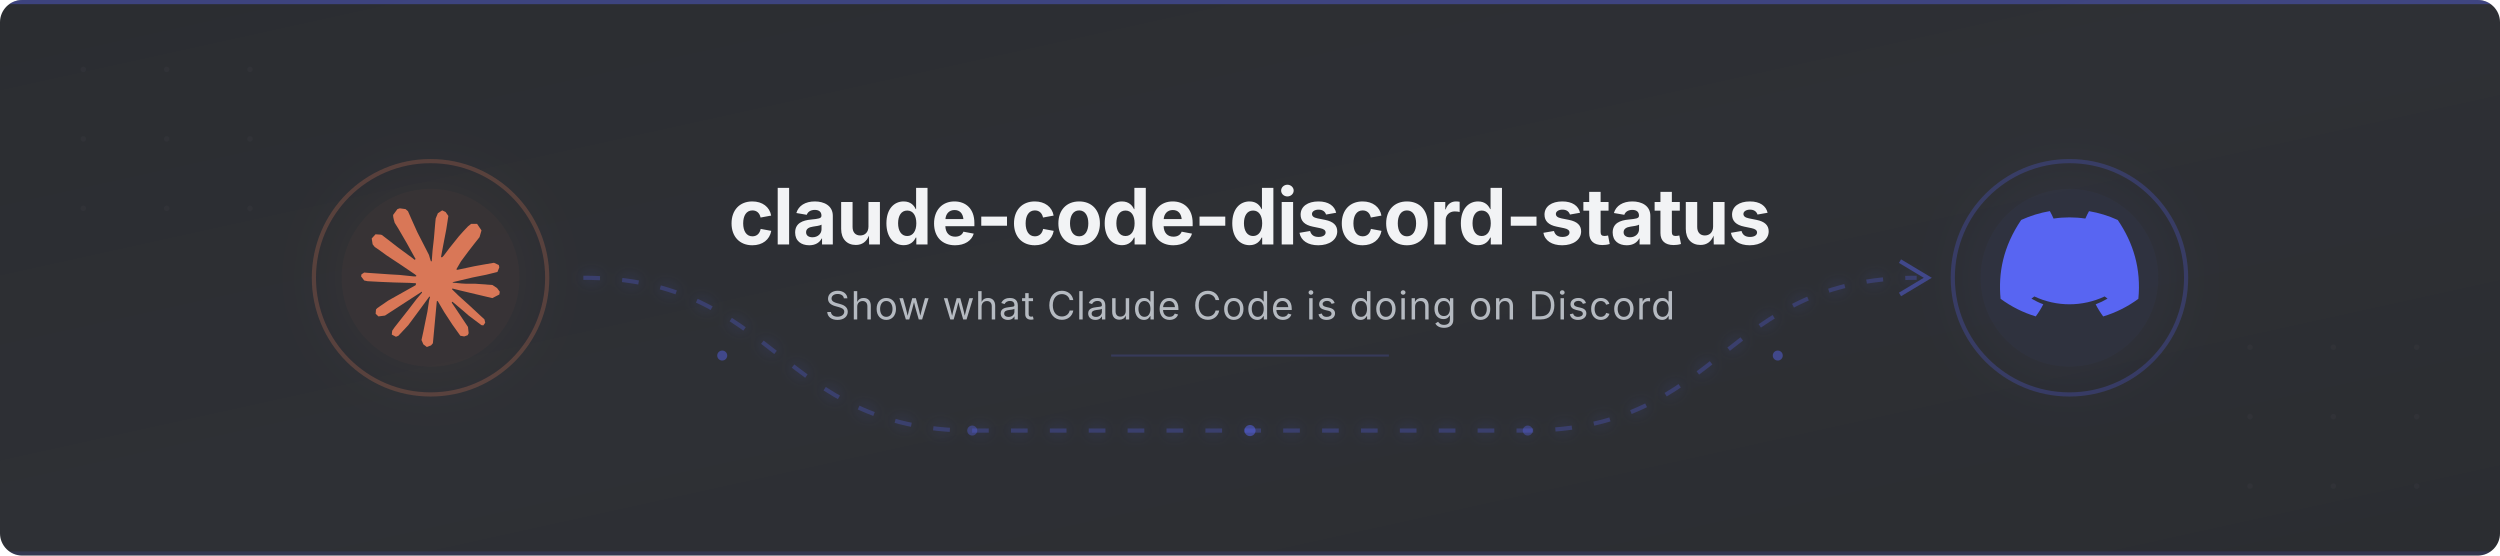
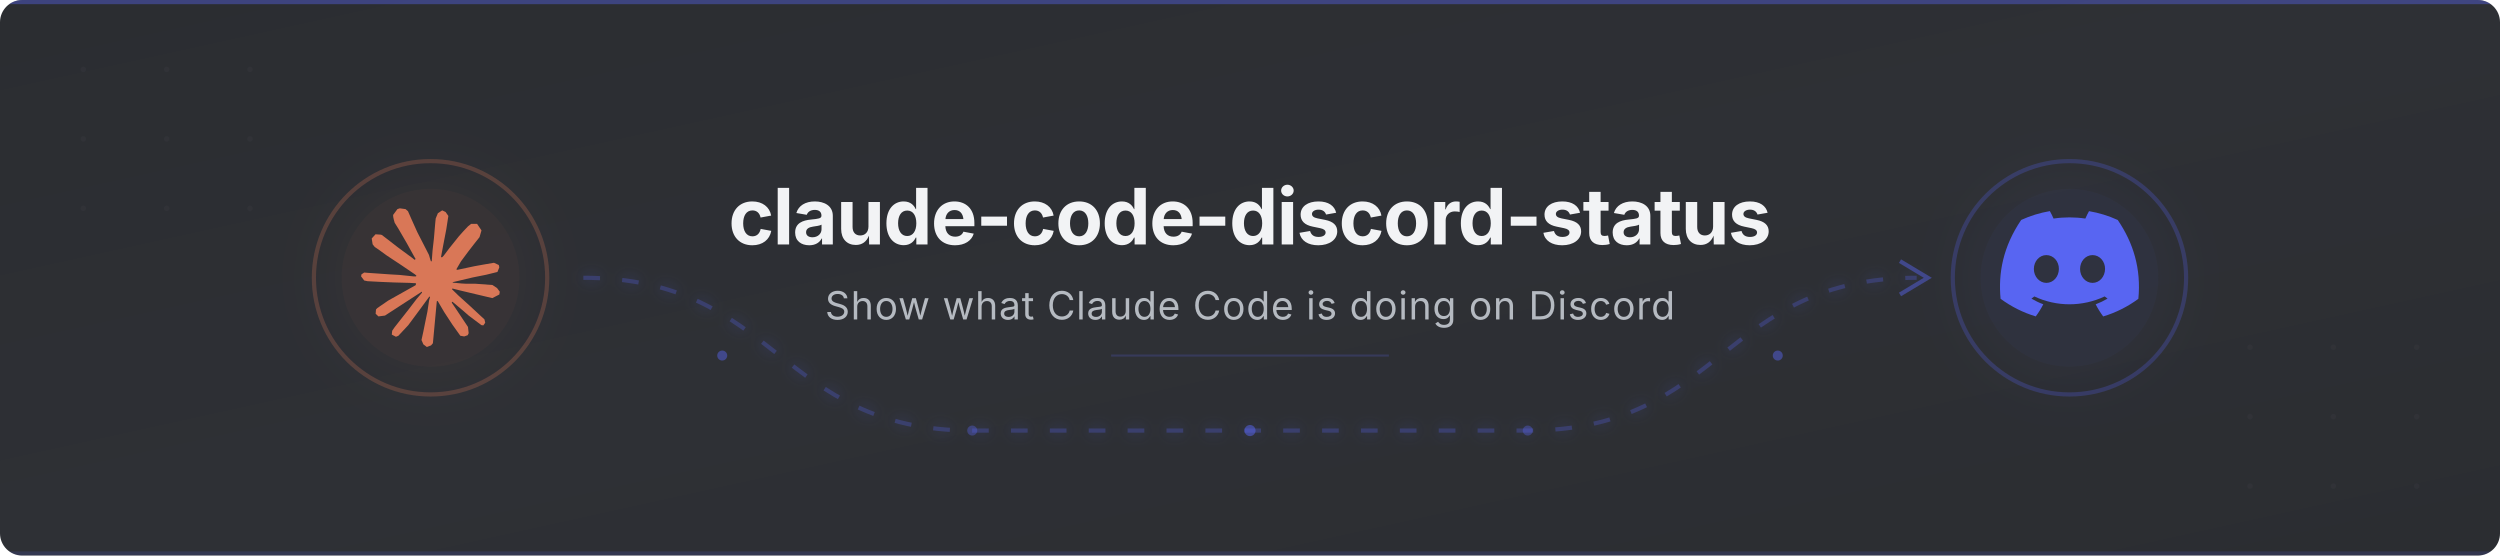
<svg xmlns="http://www.w3.org/2000/svg" viewBox="0 0 900 200" width="900" height="200">
  <defs>
    <linearGradient id="bg-grad" x1="0" y1="0" x2="1" y2="1">
      <stop offset="0%" stop-color="#2b2d31" />
      <stop offset="50%" stop-color="#2e3035" />
      <stop offset="100%" stop-color="#2b2d31" />
    </linearGradient>
    <filter id="glow" x="-20%" y="-20%" width="140%" height="140%">
      <feGaussianBlur stdDeviation="2.5" result="blur" />
      <feMerge>
        <feMergeNode in="blur" />
        <feMergeNode in="SourceGraphic" />
      </feMerge>
    </filter>
    <filter id="icon-glow" x="-50%" y="-50%" width="200%" height="200%">
      <feGaussianBlur stdDeviation="14" result="blur" />
      <feMerge>
        <feMergeNode in="blur" />
        <feMergeNode in="SourceGraphic" />
      </feMerge>
    </filter>
    <clipPath id="banner-clip">
      <rect width="900" height="200" rx="8" ry="8" />
    </clipPath>
  </defs>
  <g clip-path="url(#banner-clip)">
    <rect width="900" height="200" fill="url(#bg-grad)" />
    <g fill="#383a40" opacity="0.35">
      <circle cx="30" cy="25" r="1" />
      <circle cx="60" cy="25" r="1" />
      <circle cx="90" cy="25" r="1" />
      <circle cx="30" cy="50" r="1" />
      <circle cx="60" cy="50" r="1" />
      <circle cx="90" cy="50" r="1" />
      <circle cx="30" cy="75" r="1" />
      <circle cx="60" cy="75" r="1" />
      <circle cx="90" cy="75" r="1" />
    </g>
    <g fill="#383a40" opacity="0.35">
      <circle cx="810" cy="125" r="1" />
      <circle cx="840" cy="125" r="1" />
      <circle cx="870" cy="125" r="1" />
      <circle cx="810" cy="150" r="1" />
      <circle cx="840" cy="150" r="1" />
      <circle cx="870" cy="150" r="1" />
      <circle cx="810" cy="175" r="1" />
      <circle cx="840" cy="175" r="1" />
      <circle cx="870" cy="175" r="1" />
    </g>
    <rect x="0" y="0" width="900" height="1.5" fill="#5865f2" opacity="0.4" />
    <rect x="0" y="198.5" width="900" height="1.5" fill="#5865f2" opacity="0.15" />
    <circle cx="155" cy="100" r="32" fill="#d97757" opacity="0.06" filter="url(#icon-glow)" />
    <g transform="translate(130, 75) scale(2.08)">
      <path d="M4.709 15.955l4.72-2.647.08-.23-.08-.128H9.2l-.79-.048-2.698-.073-2.339-.097-2.266-.122-.571-.121L0 11.784l.055-.352.48-.321.686.06 1.52.103 2.278.158 1.652.097 2.449.255h.389l.055-.157-.134-.098-.103-.097-2.358-1.596-2.552-1.688-1.336-.972-.724-.491-.364-.462-.158-1.008.656-.722.881.06.225.061.893.686 1.908 1.476 2.491 1.833.365.304.145-.103.019-.073-.164-.274-1.355-2.446-1.446-2.49-.644-1.032-.17-.619a2.97 2.97 0 01-.104-.729L6.283.134 6.696 0l.996.134.42.364.62 1.414 1.002 2.229 1.555 3.03.456.898.243.832.091.255h.158V9.01l.128-1.706.237-2.095.23-2.695.08-.76.376-.91.747-.492.584.28.48.685-.067.444-.286 1.851-.559 2.903-.364 1.942h.212l.243-.242.985-1.306 1.652-2.064.73-.82.85-.904.547-.431h1.033l.76 1.129-.34 1.166-1.064 1.347-.881 1.142-1.264 1.7-.79 1.36.073.11.188-.02 2.856-.606 1.543-.28 1.841-.315.833.388.091.395-.328.807-1.969.486-2.309.462-3.439.813-.042.03.049.061 1.549.146.662.036h1.622l3.02.225.79.522.474.638-.079.485-1.215.62-1.64-.389-3.829-.91-1.312-.329h-.182v.11l1.093 1.068 2.006 1.81 2.509 2.33.127.578-.322.455-.34-.049-2.205-1.657-.851-.747-1.926-1.62h-.128v.17l.444.649 2.345 3.521.122 1.08-.17.353-.608.213-.668-.122-1.374-1.925-1.415-2.167-1.143-1.943-.14.08-.674 7.254-.316.37-.729.28-.607-.461-.322-.747.322-1.476.389-1.924.315-1.53.286-1.9.17-.632-.012-.042-.14.018-1.434 1.967-2.18 2.945-1.726 1.845-.414.164-.717-.37.067-.662.401-.589 2.388-3.036 1.44-1.882.93-1.086-.006-.158h-.055L4.132 18.56l-1.13.146-.487-.456.061-.746.231-.243 1.908-1.312-.006.006z" fill="#D97757" fill-rule="nonzero" />
    </g>
    <circle cx="155" cy="100" r="42" fill="none" stroke="#d97757" stroke-width="1.5" opacity="0.25" />
    <path d="M210,100 C280,100 280,155 350,155 L550,155 C620,155 620,100 690,100" fill="none" stroke="#5865f2" stroke-width="1.5" stroke-dasharray="6,8" opacity="0.3" filter="url(#glow)" />
    <circle cx="260" cy="128" r="1.8" fill="#5865f2" opacity="0.45" />
    <circle cx="350" cy="155" r="1.8" fill="#5865f2" opacity="0.35" />
    <circle cx="450" cy="155" r="2" fill="#5865f2" opacity="0.5" />
    <circle cx="550" cy="155" r="1.8" fill="#5865f2" opacity="0.35" />
    <circle cx="640" cy="128" r="1.8" fill="#5865f2" opacity="0.45" />
    <path d="M684,94 L694,100 L684,106" fill="none" stroke="#5865f2" stroke-width="1.5" opacity="0.45" />
    <circle cx="745" cy="100" r="32" fill="#5865f2" opacity="0.06" filter="url(#icon-glow)" />
    <g transform="translate(720, 76) scale(0.395)">
-       <path d="M81.15,0c-1.238,2.197-2.349,4.47-3.359,6.794-9.598-1.44-19.372-1.44-28.994,0-.985-2.324-2.122-4.597-3.359-6.794-9.017,1.541-17.806,4.243-26.14,8.057C2.779,32.53-1.691,56.373.531,79.886c9.673,7.148,20.508,12.603,32.05,16.088,2.601-3.485,4.9-7.198,6.87-11.062-3.738-1.389-7.35-3.132-10.81-5.152.909-.657,1.793-1.339,2.652-1.995,20.281,9.547,43.77,9.547,64.076,0,.859.707,1.743,1.389,2.652,1.995-3.46,2.046-7.072,3.763-10.835,5.178,1.97,3.864,4.268,7.577,6.87,11.062,11.542-3.485,22.377-8.916,32.051-16.063,2.626-27.277-4.496-50.917-18.817-71.855C98.981,4.268,90.192,1.566,81.175.051l-.025-.051Z" fill="#5865f2" />
+       <path d="M81.15,0c-1.238,2.197-2.349,4.47-3.359,6.794-9.598-1.44-19.372-1.44-28.994,0-.985-2.324-2.122-4.597-3.359-6.794-9.017,1.541-17.806,4.243-26.14,8.057C2.779,32.53-1.691,56.373.531,79.886c9.673,7.148,20.508,12.603,32.05,16.088,2.601-3.485,4.9-7.198,6.87-11.062-3.738-1.389-7.35-3.132-10.81-5.152.909-.657,1.793-1.339,2.652-1.995,20.281,9.547,43.77,9.547,64.076,0,.859.707,1.743,1.389,2.652,1.995-3.46,2.046-7.072,3.763-10.835,5.178,1.97,3.864,4.268,7.577,6.87,11.062,11.542-3.485,22.377-8.916,32.051-16.063,2.626-27.277-4.496-50.917-18.817-71.855C98.981,4.268,90.192,1.566,81.175.051l-.025-.051ZM42.28,65.414c-6.238,0-11.416-5.657-11.416-12.653s4.976-12.679,11.391-12.679,11.517,5.708,11.416,12.679c-.101,6.971-5.026,12.653-11.391,12.653ZM84.358,65.414c-6.264,0-11.391-5.657-11.391-12.653s4.976-12.679,11.391-12.679,11.492,5.708,11.391,12.679c-.101,6.971-5.026,12.653-11.391,12.653Z" fill="#5865f2" />
    </g>
    <circle cx="745" cy="100" r="42" fill="none" stroke="#5865f2" stroke-width="1.5" opacity="0.25" />
    <text x="450" y="88" font-family="-apple-system, BlinkMacSystemFont, 'Segoe UI', sans-serif" font-size="28" font-weight="700" fill="#f2f3f5" text-anchor="middle" letter-spacing="-0.5">
      claude-code-discord-status
    </text>
    <text x="450" y="115" font-family="-apple-system, BlinkMacSystemFont, 'Segoe UI', sans-serif" font-size="14" font-weight="400" fill="#b5bac1" text-anchor="middle" letter-spacing="0.3">
      Show what Claude Code is doing on Discord
    </text>
    <line x1="400" y1="128" x2="500" y2="128" stroke="#5865f2" stroke-width="0.75" opacity="0.2" />
  </g>
</svg>
